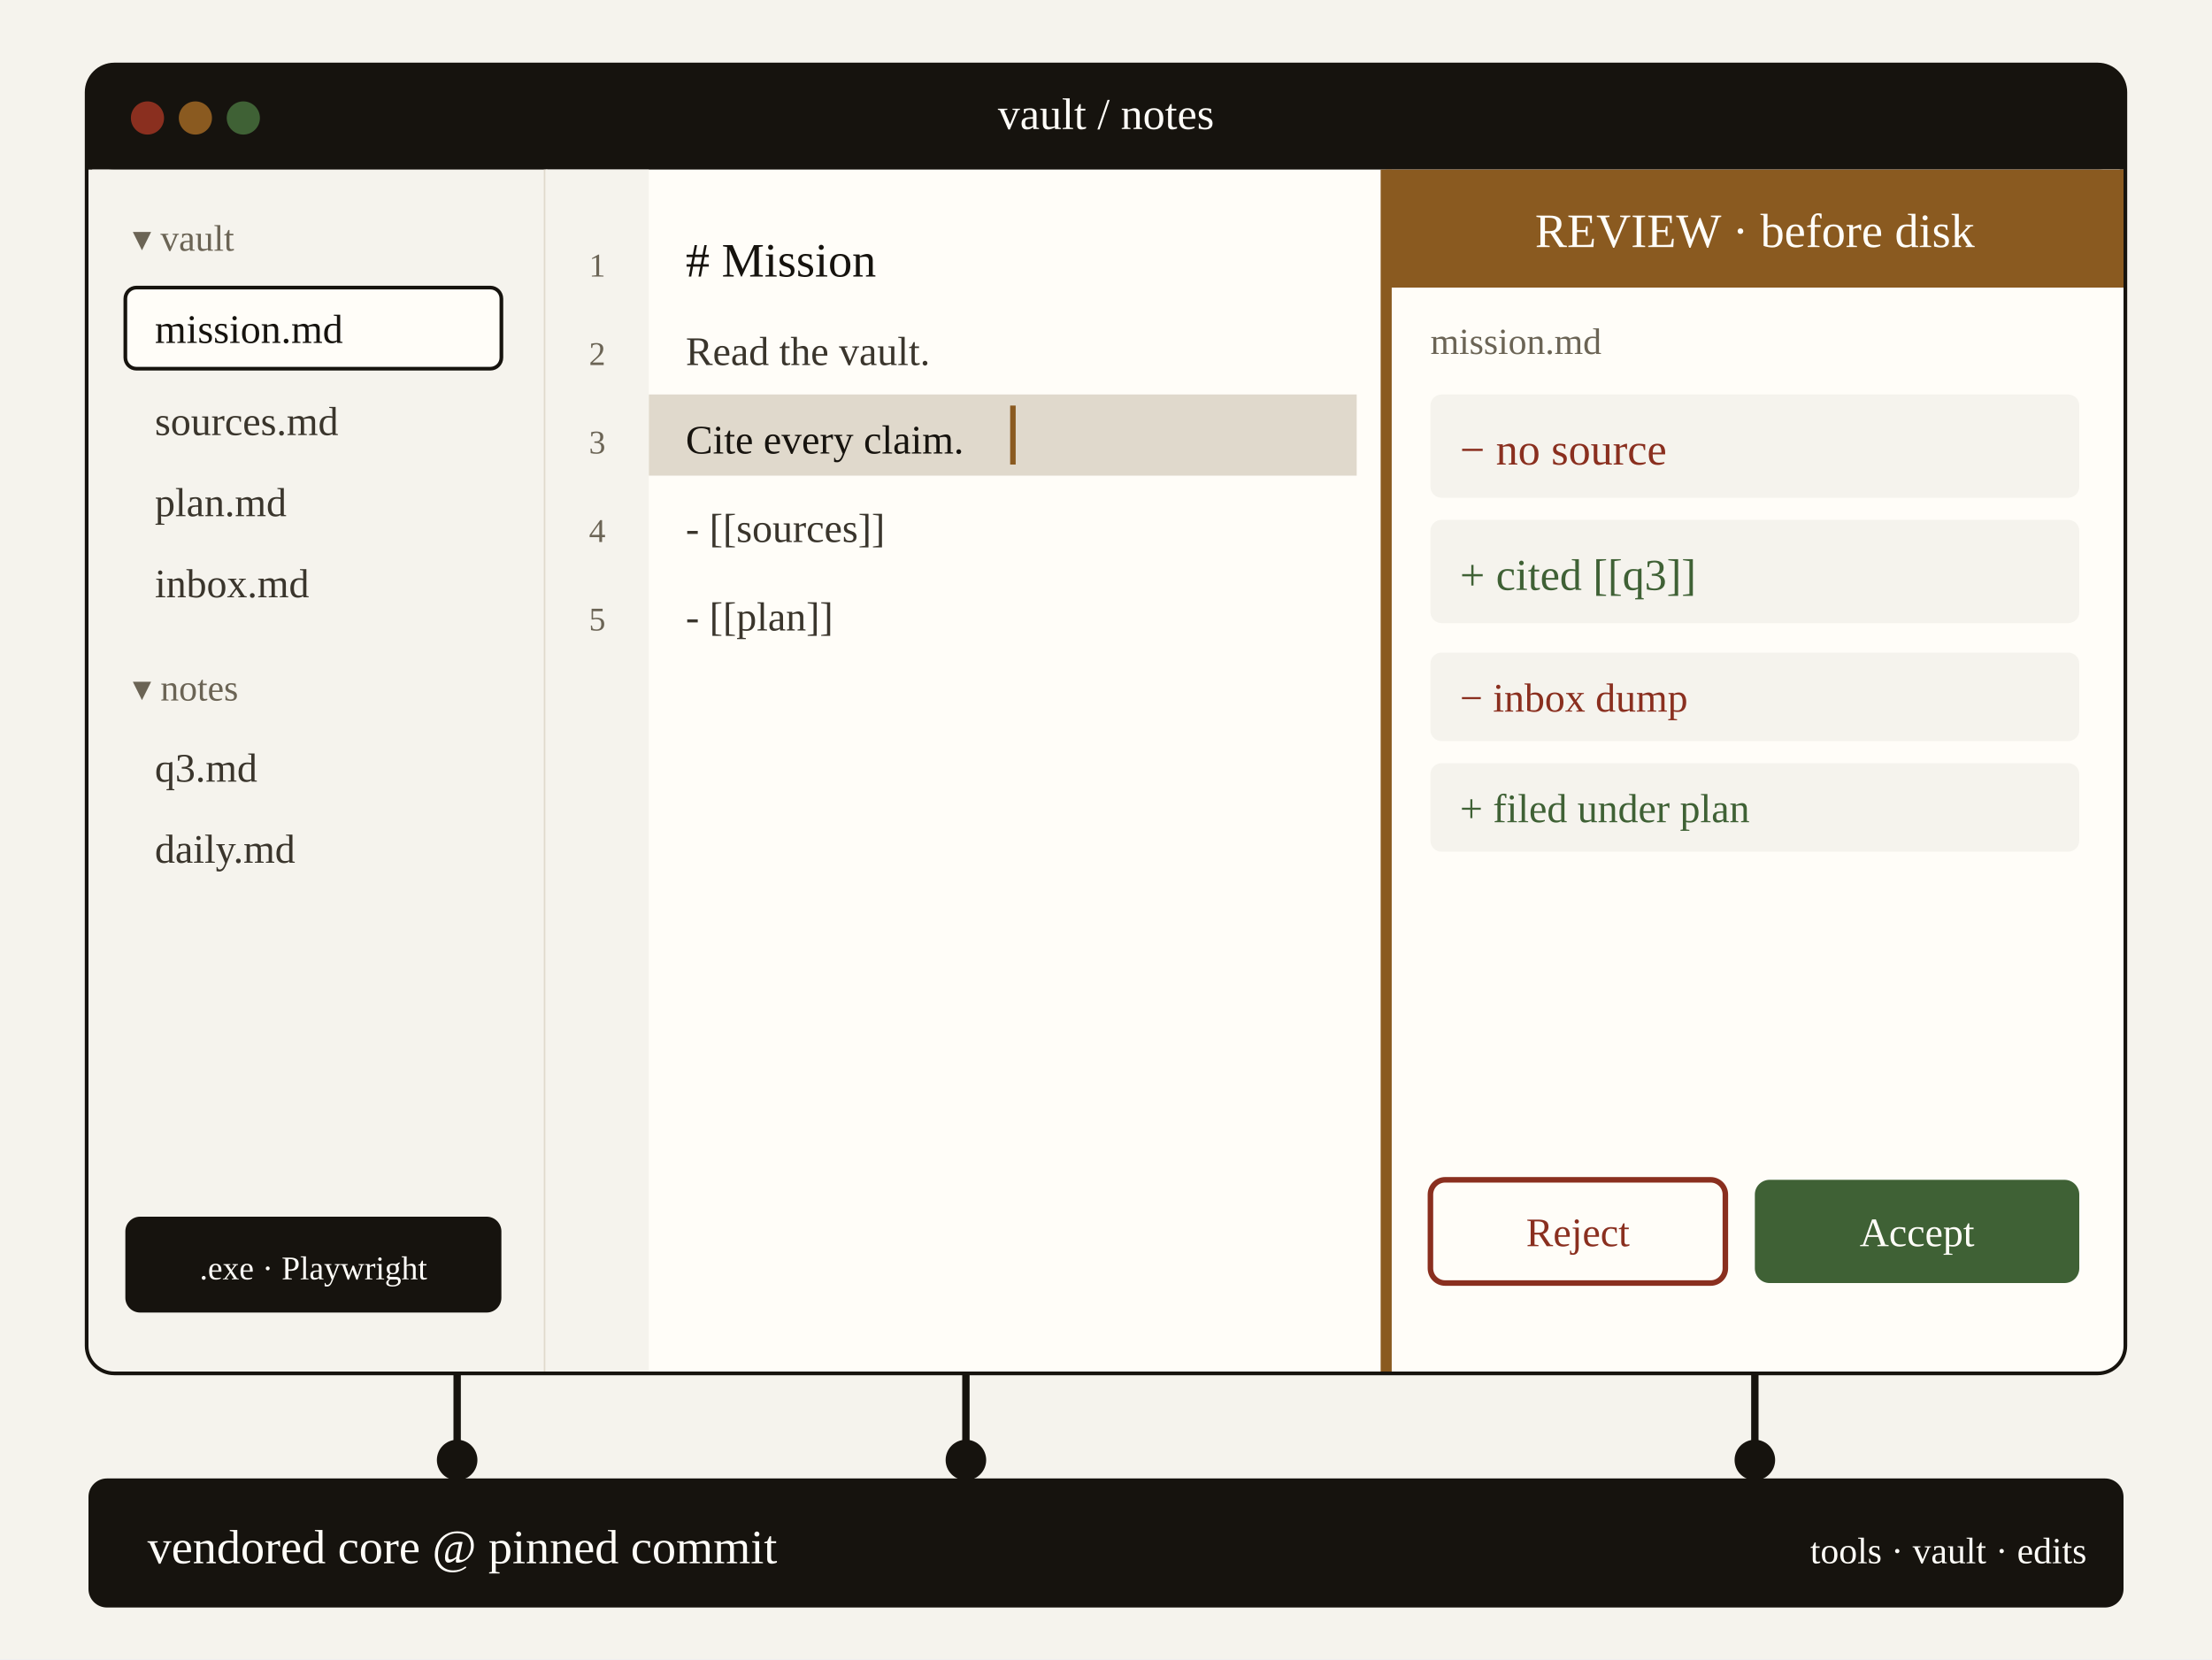
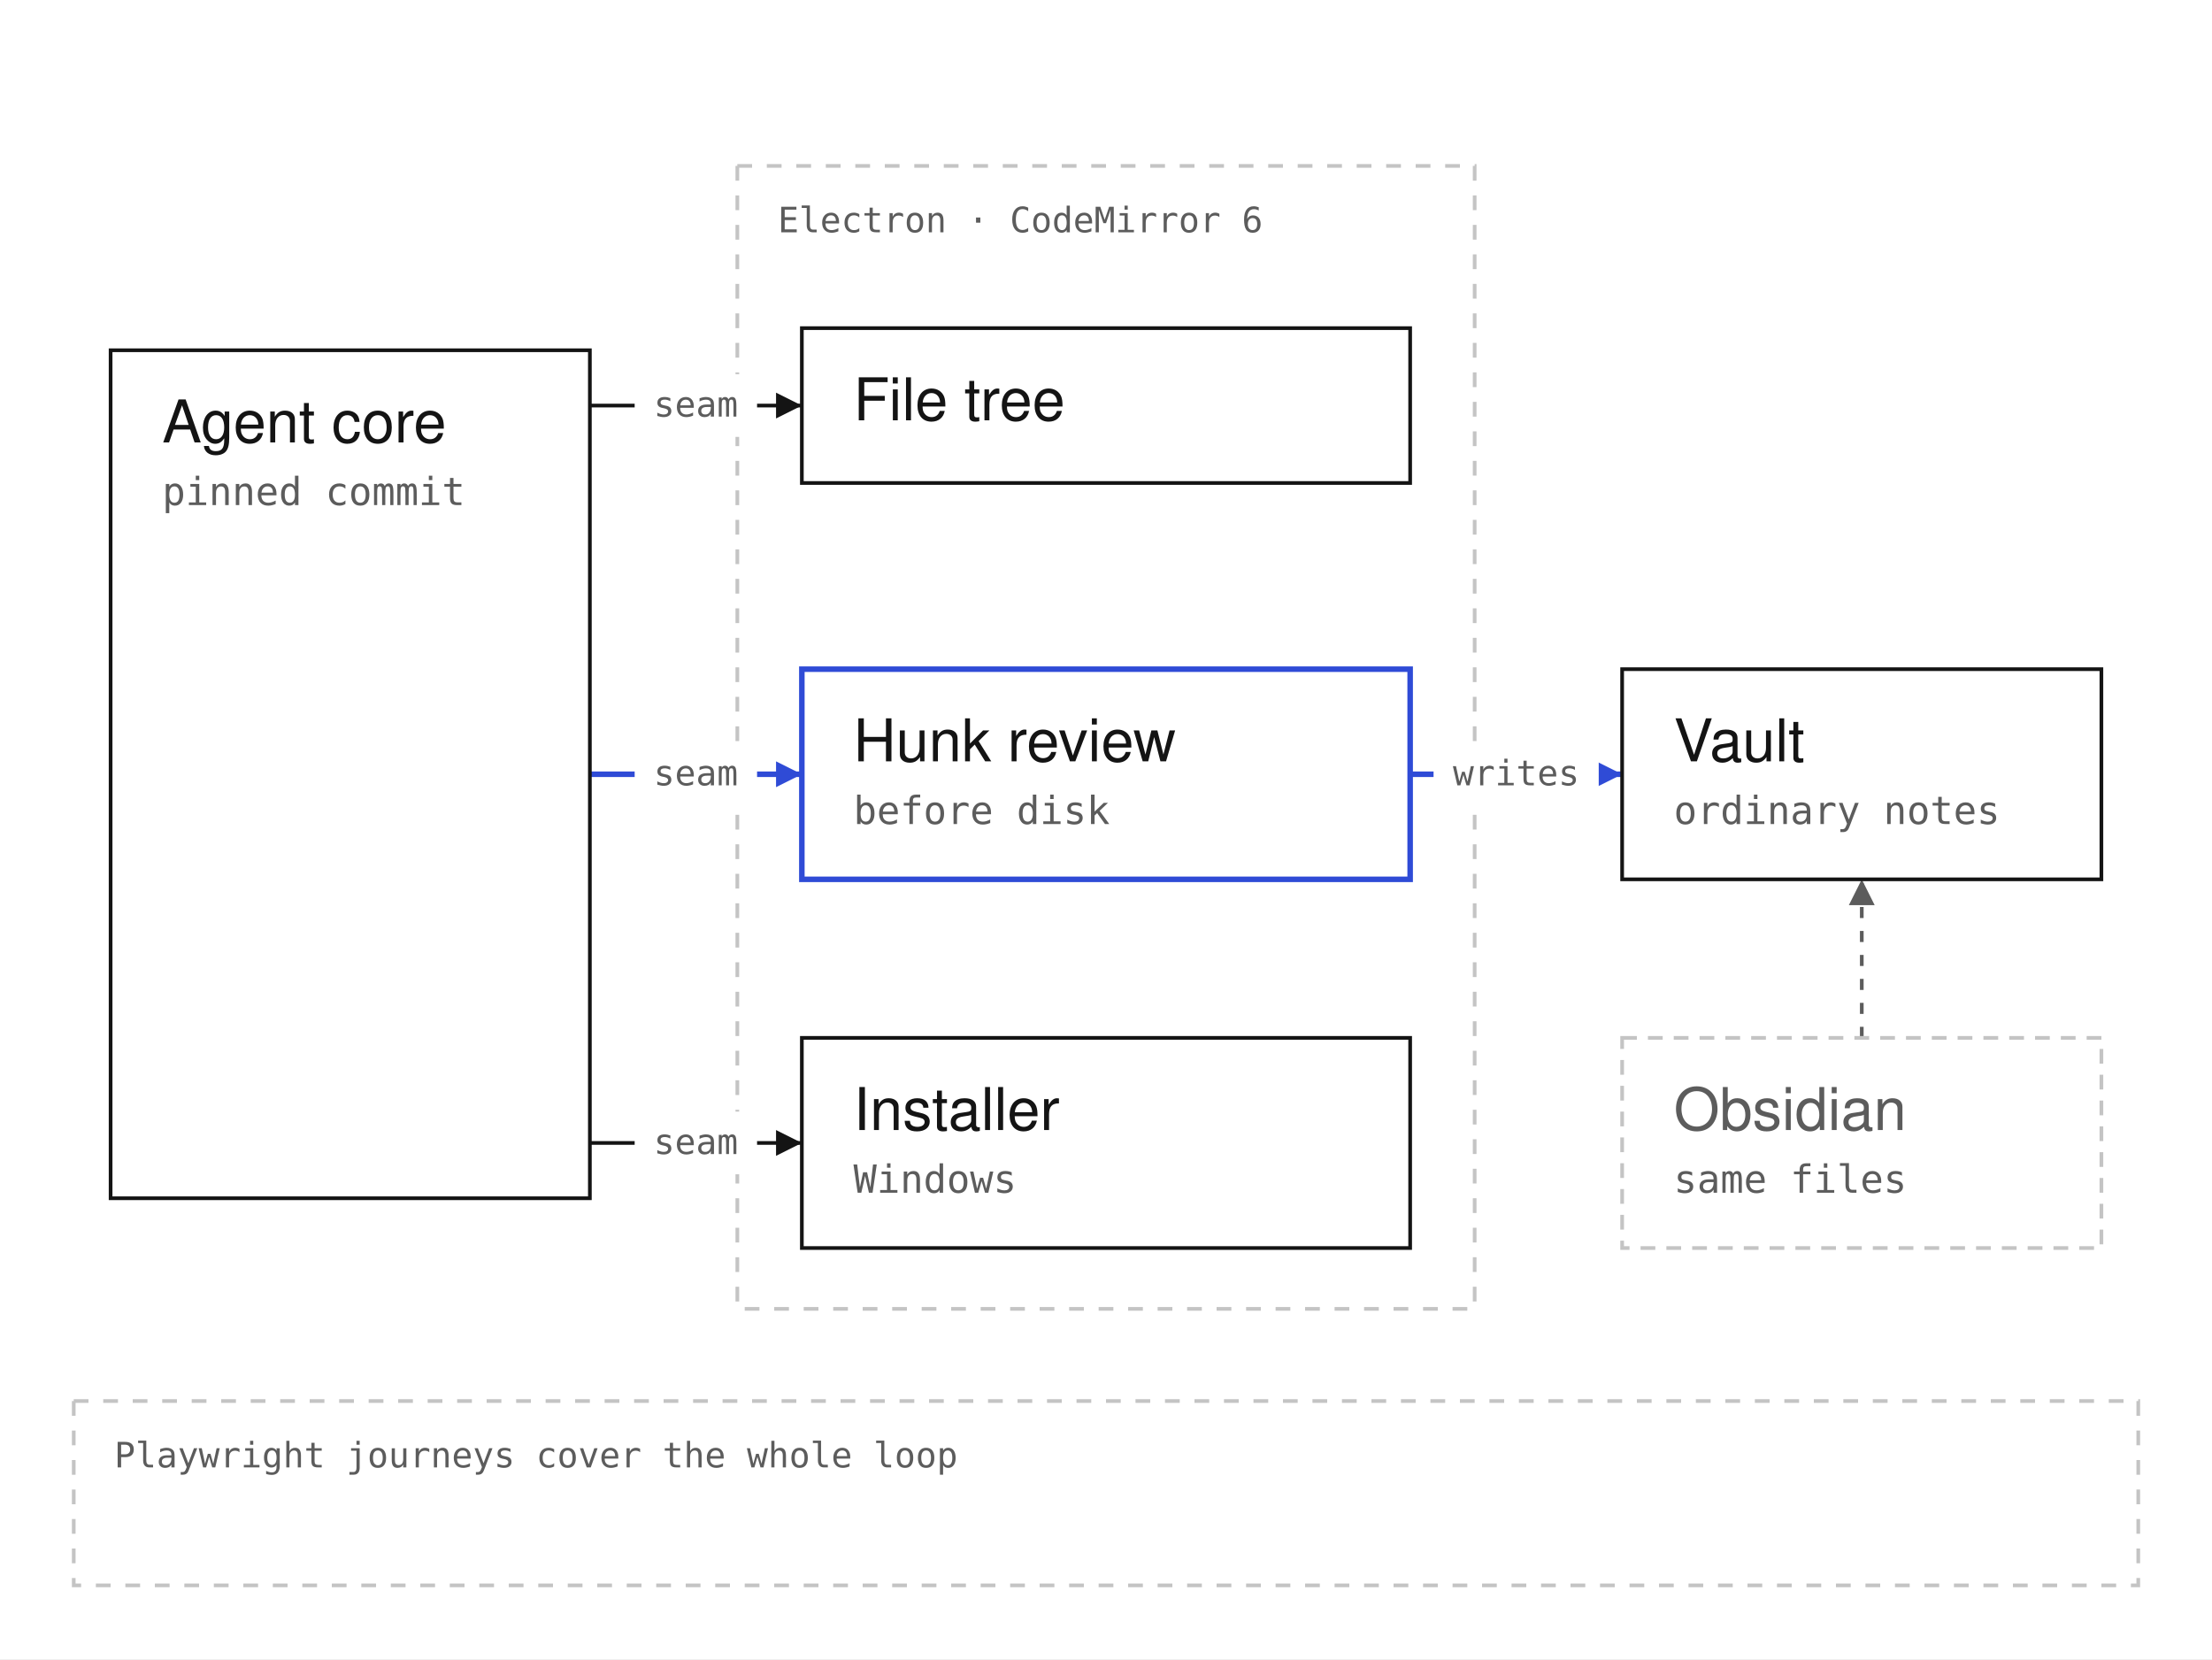
- <svg xmlns="http://www.w3.org/2000/svg" viewBox="0 0 1200 900" role="img" aria-labelledby="rap-title rap-desc">
-   <defs>
-     <clipPath id="rap-window-clip">
-       <rect x="48" y="36" width="1104" height="708" rx="14" />
-     </clipPath>
-   </defs>
-   <rect width="1200" height="900" fill="#f5f3ed" />
-   <g id="rap-window">
-     <rect x="48" y="36" width="1104" height="708" rx="14" fill="#fffdf8" stroke="#16130e" stroke-width="4" />
-     <rect x="48" y="36" width="1104" height="56" rx="14" fill="#16130e" />
-     <rect x="48" y="78" width="1104" height="14" fill="#16130e" />
-     <circle cx="80" cy="64" r="9" fill="#8a2f1f" />
-     <circle cx="106" cy="64" r="9" fill="#8a5a20" />
-     <circle cx="132" cy="64" r="9" fill="#3f6135" />
-     <text x="600" y="70" text-anchor="middle" fill="#fffdf8" font-family="Georgia, 'Times New Roman', serif" font-size="24">vault / notes</text>
-     <g clip-path="url(#rap-window-clip)">
-       <rect x="48" y="92" width="248" height="652" fill="#f5f3ed" />
-       <line x1="296" y1="92" x2="296" y2="744" stroke="#e0d9cc" stroke-width="2" />
-       <text x="72" y="136" fill="#6b6455" font-family="Georgia, 'Times New Roman', serif" font-size="20">▾ vault</text>
-       <rect x="68" y="156" width="204" height="44" rx="6" fill="#fffdf8" stroke="#16130e" stroke-width="2" />
-       <text x="84" y="186" fill="#16130e" font-family="Georgia, 'Times New Roman', serif" font-size="22">mission.md</text>
-       <text x="84" y="236" fill="#3a352c" font-family="Georgia, 'Times New Roman', serif" font-size="22">sources.md</text>
-       <text x="84" y="280" fill="#3a352c" font-family="Georgia, 'Times New Roman', serif" font-size="22">plan.md</text>
-       <text x="84" y="324" fill="#3a352c" font-family="Georgia, 'Times New Roman', serif" font-size="22">inbox.md</text>
-       <text x="72" y="380" fill="#6b6455" font-family="Georgia, 'Times New Roman', serif" font-size="20">▾ notes</text>
-       <text x="84" y="424" fill="#3a352c" font-family="Georgia, 'Times New Roman', serif" font-size="22">q3.md</text>
-       <text x="84" y="468" fill="#3a352c" font-family="Georgia, 'Times New Roman', serif" font-size="22">daily.md</text>
-       <rect x="68" y="660" width="204" height="52" rx="8" fill="#16130e" />
-       <text x="170" y="694" text-anchor="middle" fill="#fffdf8" font-family="Georgia, 'Times New Roman', serif" font-size="18">.exe · Playwright</text>
-       <rect x="296" y="92" width="456" height="652" fill="#fffdf8" />
-       <rect x="296" y="92" width="56" height="652" fill="#f5f3ed" />
-       <text x="324" y="150" text-anchor="middle" fill="#6b6455" font-family="Georgia, 'Times New Roman', serif" font-size="18">1</text>
-       <text x="324" y="198" text-anchor="middle" fill="#6b6455" font-family="Georgia, 'Times New Roman', serif" font-size="18">2</text>
-       <text x="324" y="246" text-anchor="middle" fill="#6b6455" font-family="Georgia, 'Times New Roman', serif" font-size="18">3</text>
-       <text x="324" y="294" text-anchor="middle" fill="#6b6455" font-family="Georgia, 'Times New Roman', serif" font-size="18">4</text>
-       <text x="324" y="342" text-anchor="middle" fill="#6b6455" font-family="Georgia, 'Times New Roman', serif" font-size="18">5</text>
-       <text x="372" y="150" fill="#16130e" font-family="Georgia, 'Times New Roman', serif" font-size="26"># Mission</text>
-       <text x="372" y="198" fill="#3a352c" font-family="Georgia, 'Times New Roman', serif" font-size="22">Read the vault.</text>
-       <rect x="352" y="214" width="384" height="44" fill="#e0d9cc" />
-       <text x="372" y="246" fill="#16130e" font-family="Georgia, 'Times New Roman', serif" font-size="22">Cite every claim.</text>
-       <text x="372" y="294" fill="#3a352c" font-family="Georgia, 'Times New Roman', serif" font-size="22">- [[sources]]</text>
-       <text x="372" y="342" fill="#3a352c" font-family="Georgia, 'Times New Roman', serif" font-size="22">- [[plan]]</text>
-       <rect x="548" y="220" width="3" height="32" fill="#8a5a20" />
-       <rect x="752" y="92" width="400" height="652" fill="#fffdf8" />
-       <line x1="752" y1="92" x2="752" y2="744" stroke="#8a5a20" stroke-width="6" />
-       <rect x="752" y="92" width="400" height="64" fill="#8a5a20" />
-       <text x="952" y="134" text-anchor="middle" fill="#fffdf8" font-family="Georgia, 'Times New Roman', serif" font-size="26">REVIEW  ·  before disk</text>
-       <text x="776" y="192" fill="#6b6455" font-family="Georgia, 'Times New Roman', serif" font-size="20">mission.md</text>
-       <rect x="776" y="214" width="352" height="56" rx="6" fill="#f5f3ed" />
-       <text x="792" y="252" fill="#8a2f1f" font-family="Georgia, 'Times New Roman', serif" font-size="24">− no source</text>
-       <rect x="776" y="282" width="352" height="56" rx="6" fill="#f5f3ed" />
-       <text x="792" y="320" fill="#3f6135" font-family="Georgia, 'Times New Roman', serif" font-size="24">+ cited [[q3]]</text>
-       <rect x="776" y="354" width="352" height="48" rx="6" fill="#f5f3ed" />
-       <text x="792" y="386" fill="#8a2f1f" font-family="Georgia, 'Times New Roman', serif" font-size="22">− inbox dump</text>
-       <rect x="776" y="414" width="352" height="48" rx="6" fill="#f5f3ed" />
-       <text x="792" y="446" fill="#3f6135" font-family="Georgia, 'Times New Roman', serif" font-size="22">+ filed under plan</text>
-       <rect x="776" y="640" width="160" height="56" rx="8" fill="#fffdf8" stroke="#8a2f1f" stroke-width="3" />
-       <text x="856" y="676" text-anchor="middle" fill="#8a2f1f" font-family="Georgia, 'Times New Roman', serif" font-size="22">Reject</text>
-       <rect x="952" y="640" width="176" height="56" rx="8" fill="#3f6135" />
-       <text x="1040" y="676" text-anchor="middle" fill="#fffdf8" font-family="Georgia, 'Times New Roman', serif" font-size="22">Accept</text>
-     </g>
-   </g>
-   <g id="rap-seams">
-     <line x1="248" y1="744" x2="248" y2="792" stroke="#16130e" stroke-width="4" />
-     <line x1="524" y1="744" x2="524" y2="792" stroke="#16130e" stroke-width="4" />
-     <line x1="952" y1="744" x2="952" y2="792" stroke="#16130e" stroke-width="4" />
-     <circle cx="248" cy="792" r="11" fill="#16130e" />
-     <circle cx="524" cy="792" r="11" fill="#16130e" />
-     <circle cx="952" cy="792" r="11" fill="#16130e" />
-     <rect x="48" y="802" width="1104" height="70" rx="10" fill="#16130e" />
-     <text x="80" y="848" fill="#fffdf8" font-family="Georgia, 'Times New Roman', serif" font-size="26">vendored core  @  pinned commit</text>
-     <text x="1132" y="848" text-anchor="end" fill="#fffdf8" font-family="Georgia, 'Times New Roman', serif" font-size="20">tools · vault · edits</text>
-   </g>
+ <svg xmlns="http://www.w3.org/2000/svg" viewBox="0 0 1200 900" role="img" aria-labelledby="research-agent-platform-title research-agent-platform-desc">
+   <rect width="1200" height="900" fill="#ffffff" />
+   <rect x="400" y="90" width="400" height="620" fill="none" stroke="#c4c4c4" stroke-width="2" stroke-dasharray="8 8" />
+   <text x="422" y="126" fill="#5c5c5c" font-family="ui-monospace, Menlo, Consolas, monospace" font-size="19">Electron · CodeMirror 6</text>
+   <rect x="40" y="760" width="1120" height="100" fill="none" stroke="#c4c4c4" stroke-width="2" stroke-dasharray="8 8" />
+   <text x="62" y="796" fill="#5c5c5c" font-family="ui-monospace, Menlo, Consolas, monospace" font-size="19">Playwright journeys cover the whole loop</text>
+   <path d="M 320 220 L 435 220" fill="none" stroke="#141414" stroke-width="2" />
+   <path d="M 435 220 L 421 227 L 421 213 Z" fill="#141414" />
+   <rect x="344.3" y="203" width="66.4" height="34" fill="#ffffff" />
+   <text x="377.5" y="226" text-anchor="middle" fill="#5c5c5c" font-family="ui-monospace, Menlo, Consolas, monospace" font-size="19">seam</text>
+   <path d="M 320 420 L 435 420" fill="none" stroke="#2f4bd6" stroke-width="3" />
+   <path d="M 435 420 L 421 427 L 421 413 Z" fill="#2f4bd6" />
+   <rect x="344.3" y="403" width="66.4" height="34" fill="#ffffff" />
+   <text x="377.5" y="426" text-anchor="middle" fill="#5c5c5c" font-family="ui-monospace, Menlo, Consolas, monospace" font-size="19">seam</text>
+   <path d="M 320 620 L 435 620" fill="none" stroke="#141414" stroke-width="2" />
+   <path d="M 435 620 L 421 627 L 421 613 Z" fill="#141414" />
+   <rect x="344.3" y="603" width="66.4" height="34" fill="#ffffff" />
+   <text x="377.5" y="626" text-anchor="middle" fill="#5c5c5c" font-family="ui-monospace, Menlo, Consolas, monospace" font-size="19">seam</text>
+   <path d="M 765 420 L 880 420" fill="none" stroke="#2f4bd6" stroke-width="3" />
+   <path d="M 880 420 L 866 427 L 866 413 Z" fill="#2f4bd6" />
+   <rect x="777.7" y="403" width="89.6" height="34" fill="#ffffff" />
+   <text x="822.5" y="426" text-anchor="middle" fill="#5c5c5c" font-family="ui-monospace, Menlo, Consolas, monospace" font-size="19">writes</text>
+   <path d="M 1010 563 L 1010 477" fill="none" stroke="#5c5c5c" stroke-width="2" stroke-dasharray="6 7" />
+   <path d="M 1010 477 L 1017 491 L 1003 491 Z" fill="#5c5c5c" />
+   <rect x="60" y="190" width="260" height="460" fill="#ffffff" stroke="#141414" stroke-width="2" />
+   <text x="88" y="240" fill="#141414" font-family="'Helvetica Neue', Helvetica, Arial, sans-serif" font-size="32" font-weight="500">Agent core</text>
+   <text x="88" y="274" fill="#5c5c5c" font-family="ui-monospace, Menlo, Consolas, monospace" font-size="21">pinned commit</text>
+   <rect x="435" y="178" width="330" height="84" fill="#ffffff" stroke="#141414" stroke-width="2" />
+   <text x="463" y="228" fill="#141414" font-family="'Helvetica Neue', Helvetica, Arial, sans-serif" font-size="32" font-weight="500">File tree</text>
+   <rect x="435" y="363" width="330" height="114" fill="#ffffff" stroke="#2f4bd6" stroke-width="3" />
+   <text x="463" y="413" fill="#141414" font-family="'Helvetica Neue', Helvetica, Arial, sans-serif" font-size="32" font-weight="500">Hunk review</text>
+   <text x="463" y="447" fill="#5c5c5c" font-family="ui-monospace, Menlo, Consolas, monospace" font-size="21">before disk</text>
+   <rect x="435" y="563" width="330" height="114" fill="#ffffff" stroke="#141414" stroke-width="2" />
+   <text x="463" y="613" fill="#141414" font-family="'Helvetica Neue', Helvetica, Arial, sans-serif" font-size="32" font-weight="500">Installer</text>
+   <text x="463" y="647" fill="#5c5c5c" font-family="ui-monospace, Menlo, Consolas, monospace" font-size="21">Windows</text>
+   <rect x="880" y="363" width="260" height="114" fill="#ffffff" stroke="#141414" stroke-width="2" />
+   <text x="908" y="413" fill="#141414" font-family="'Helvetica Neue', Helvetica, Arial, sans-serif" font-size="32" font-weight="500">Vault</text>
+   <text x="908" y="447" fill="#5c5c5c" font-family="ui-monospace, Menlo, Consolas, monospace" font-size="21">ordinary notes</text>
+   <rect x="880" y="563" width="260" height="114" fill="#ffffff" stroke="#c4c4c4" stroke-width="2" stroke-dasharray="8 6" />
+   <text x="908" y="613" fill="#5c5c5c" font-family="'Helvetica Neue', Helvetica, Arial, sans-serif" font-size="32" font-weight="500">Obsidian</text>
+   <text x="908" y="647" fill="#5c5c5c" font-family="ui-monospace, Menlo, Consolas, monospace" font-size="21">same files</text>
</svg>
